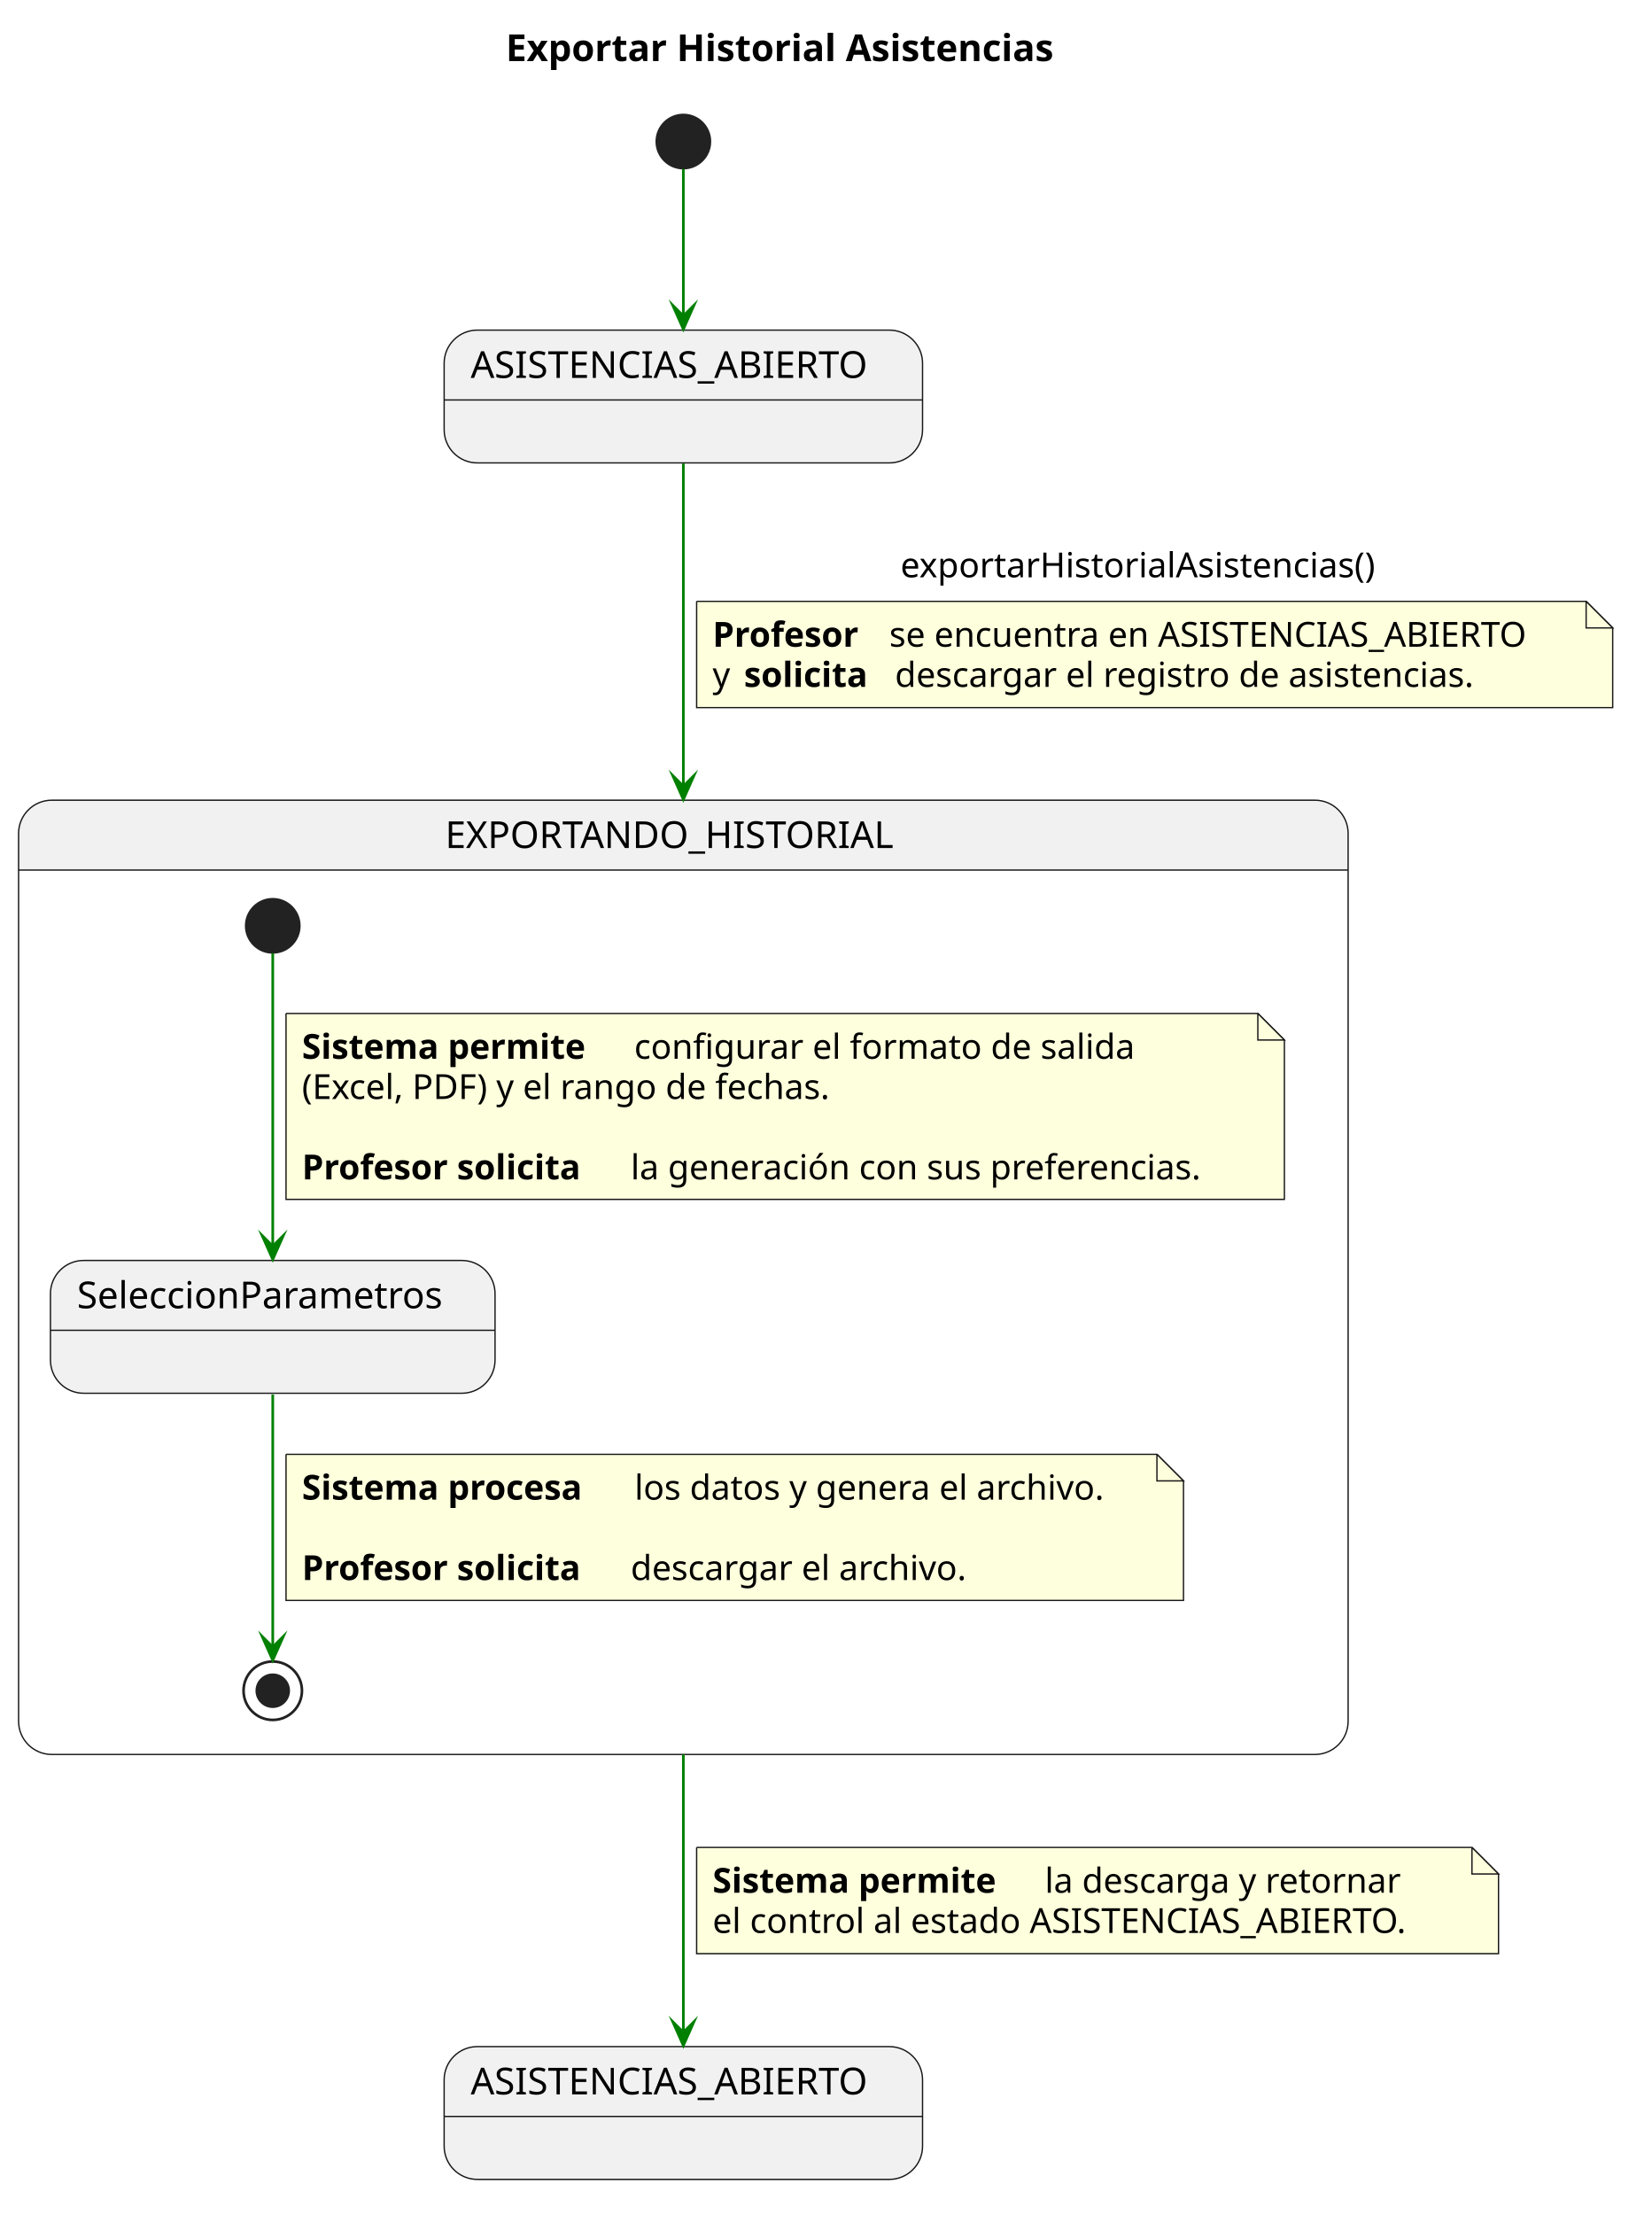
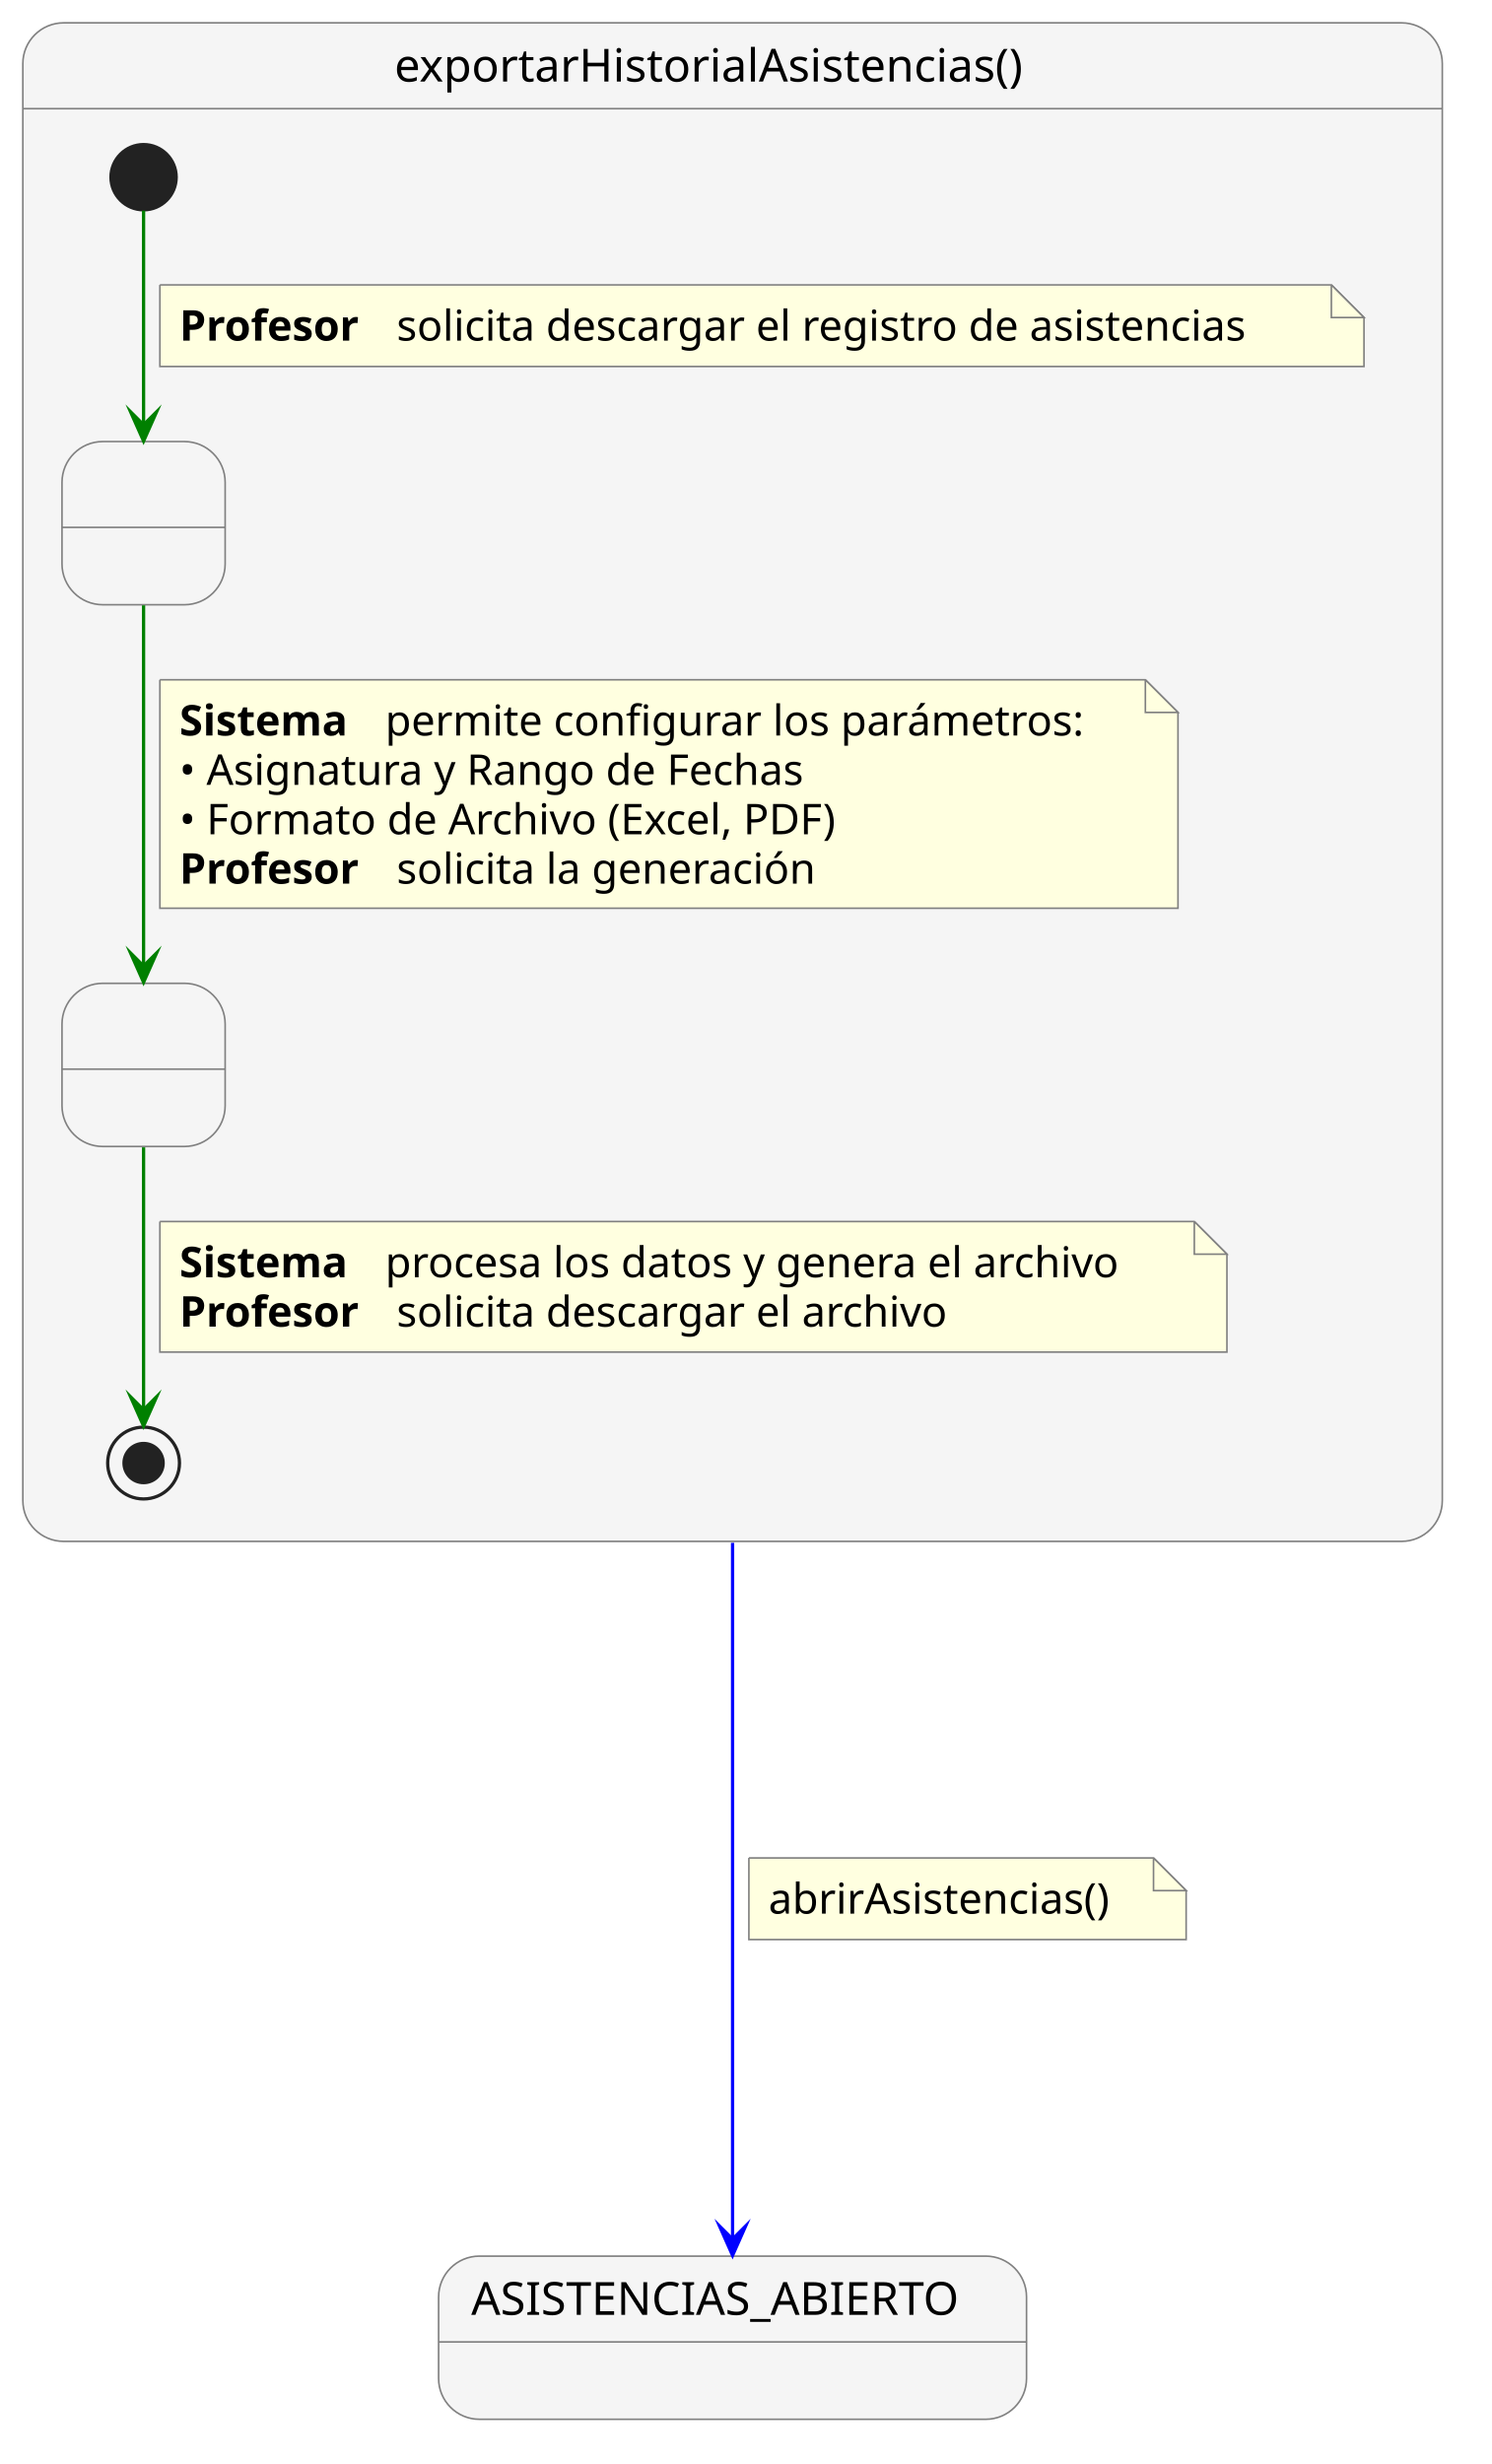
- <svg xmlns="http://www.w3.org/2000/svg" version="1.1" data-diagram-type="STATE" style="width:622px;height:834px;background:#FFFFFF;" width="622px" height="834px" viewBox="0 0 622 834" zoomAndPan="magnify" preserveAspectRatio="none" contentStyleType="text/css">
+ <svg xmlns="http://www.w3.org/2000/svg" version="1.1" data-diagram-type="STATE" style="width:457px;height:755px;background:#FFFFFF;" width="457px" height="755px" viewBox="0 0 457 755" zoomAndPan="magnify" preserveAspectRatio="none" contentStyleType="text/css">
  <defs />
-   <g>
-     <g class="title" data-source-line="1">
-       <text x="190.495" y="22.995" fill="#000000" font-size="14" lengthAdjust="spacing" textLength="234.37" font-weight="700" font-family="sans-serif">Exportar Historial Asistencias</text>
-     </g>
-     <g class="entity" data-qualified-name="ASISTENCIAS_ABIERTO_INICIAL" id="ent0001" data-source-line="4">
-       <rect x="167.27" y="124.297" width="180.173" height="50" fill="#F1F1F1" style="stroke:#181818;stroke-width:0.5;" rx="12.5" ry="12.5" />
-       <line x1="167.27" y1="150.594" x2="347.443" y2="150.594" style="stroke:#181818;stroke-width:0.5;" />
-       <text x="177.27" y="142.292" fill="#000000" font-size="14" lengthAdjust="spacing" textLength="160.173" font-family="sans-serif">ASISTENCIAS_ABIERTO</text>
-     </g>
-     <g class="entity" data-qualified-name="PROCESO_EXPORTACION_COMP" id="ent0002" data-source-line="5">
-       <path d="M19.5,301.297 L495.22,301.297 A12.5,12.5 0 0 1 507.72,313.797 L507.72,327.594 L7,327.594 L7,313.797 A12.5,12.5 0 0 1 19.5,301.297" fill="#F1F1F1" />
-       <rect x="7" y="301.297" width="500.72" height="359.297" fill="none" style="stroke:#181818;stroke-width:0.5;" rx="12.5" ry="12.5" />
-       <line x1="7" y1="327.594" x2="507.72" y2="327.594" style="stroke:#181818;stroke-width:0.5;" />
-       <text x="167.673" y="319.292" fill="#000000" font-size="14" lengthAdjust="spacing" textLength="179.375" font-family="sans-serif">EXPORTANDO_HISTORIAL</text>
-       <g class="entity" data-qualified-name="PROCESO_EXPORTACION_COMP.SeleccionParametros" id="ent0004" data-source-line="18">
-         <rect x="19" y="474.594" width="167.438" height="50" fill="#F1F1F1" style="stroke:#181818;stroke-width:0.5;" rx="12.5" ry="12.5" />
-         <line x1="19" y1="500.891" x2="186.438" y2="500.891" style="stroke:#181818;stroke-width:0.5;" />
-         <text x="29" y="492.589" fill="#000000" font-size="14" lengthAdjust="spacing" textLength="147.438" font-family="sans-serif">SeleccionParametros</text>
+   <g font-family="sans-serif" lengthAdjust="spacing">
+     <g class="entity" data-qualified-name="exportarHistorialAsistencias" id="ent0001" data-source-line="9">
+       <path d="M19.5,7 L429.5,7 A12.5,12.5 0 0 1 442,19.5 L442,33.297 L7,33.297 L7,19.5 A12.5,12.5 0 0 1 19.5,7" fill="#F5F5F5" />
+       <path d="M7,33.297 L442,33.297 L442,459.797 A12.5,12.5 0 0 1 429.5,472.297 L19.5,472.297 A12.5,12.5 0 0 1 7,459.797 L7,33.297" fill="#F5F5F5" />
+       <rect x="7" y="7" width="435" height="465.297" fill="none" style="stroke:#808080;stroke-width:0.5;" rx="12.5" ry="12.5" />
+       <line x1="7" y1="33.297" x2="442" y2="33.297" style="stroke:#808080;stroke-width:0.5;" />
+       <text x="120.888" y="24.995" fill="#000" font-size="14" textLength="207.225">exportarHistorialAsistencias()</text>
+       <g class="entity" data-qualified-name="exportarHistorialAsistencias.Paso1" id="ent0002" data-source-line="10">
+         <rect x="19" y="135.297" width="50" height="50" fill="#F5F5F5" style="stroke:#808080;stroke-width:0.5;" rx="12.5" ry="12.5" />
+         <line x1="19" y1="161.594" x2="69" y2="161.594" style="stroke:#808080;stroke-width:0.5;" />
+         <text x="41.775" y="153.292" fill="#000" font-size="14"> </text>
      </g>
-       <g class="start_entity" data-qualified-name="PROCESO_EXPORTACION_COMP..start.PROCESO_EXPORTACION_COMP" id="ent0008" data-source-line="20">
-         <ellipse cx="102.72" cy="348.594" rx="10" ry="10" fill="#222222" style="stroke:#222222;stroke-width:1;" />
+       <g class="entity" data-qualified-name="exportarHistorialAsistencias.Paso2" id="ent0003" data-source-line="11">
+         <rect x="19" y="301.297" width="50" height="50" fill="#F5F5F5" style="stroke:#808080;stroke-width:0.5;" rx="12.5" ry="12.5" />
+         <line x1="19" y1="327.594" x2="69" y2="327.594" style="stroke:#808080;stroke-width:0.5;" />
+         <text x="41.775" y="319.292" fill="#000" font-size="14"> </text>
      </g>
-       <g class="end_entity" data-qualified-name="PROCESO_EXPORTACION_COMP..end.PROCESO_EXPORTACION_COMP" id="ent0010" data-source-line="28">
-         <ellipse cx="102.72" cy="636.594" rx="11" ry="11" fill="none" style="stroke:#222222;stroke-width:1;" />
-         <ellipse cx="102.72" cy="636.594" rx="6" ry="6" fill="#222222" style="stroke:#222222;stroke-width:1;" />
+       <g class="start_entity" data-qualified-name="exportarHistorialAsistencias..start.exportarHistorialAsistencias" id="ent0005" data-source-line="13">
+         <ellipse cx="44" cy="54.297" rx="10" ry="10" fill="#222" style="stroke:#222;stroke-width:1;" />
      </g>
-       <g class="link" data-entity-1="ent0008" data-entity-2="ent0004" id="lnk9" data-source-line="20" data-link-type="dependency">
-         <path d="M102.72,358.914 C102.72,381.664 102.72,435.594 102.72,469.194" style="stroke:#008000;stroke-width:1;" fill="none" id="*start*PROCESO_EXPORTACION_COMP-to-SeleccionParametros" />
-         <polygon points="102.72,474.194,106.72,465.194,102.72,469.194,98.72,465.194,102.72,474.194" fill="#008000" style="stroke:#008000;stroke-width:1;stroke-linejoin:miter;stroke-miterlimit:10;" />
-         <path d="M107.72,381.594 L107.72,451.594 L483.72,451.594 L483.72,391.594 L473.72,381.594 L107.72,381.594" style="stroke:#181818;stroke-width:0.5;" fill="#FEFFDD" />
-         <path d="M473.72,381.594 L473.72,391.594 L483.72,391.594 L473.72,381.594" style="stroke:#181818;stroke-width:0.5;" fill="#FEFFDD" />
-         <text x="113.72" y="398.661" fill="#000000" font-size="13" lengthAdjust="spacing" textLength="120.999" font-weight="700" font-family="sans-serif">Sistema permite</text>
-         <text x="238.851" y="398.661" fill="#000000" font-size="13" lengthAdjust="spacing" textLength="200.802" font-family="sans-serif">configurar el formato de salida</text>
-         <text x="113.72" y="413.793" fill="#000000" font-size="13" lengthAdjust="spacing" textLength="219.204" font-family="sans-serif">(Excel, PDF) y el rango de fechas.</text>
-         <text x="113.72" y="428.926" fill="#000000" font-size="13" lengthAdjust="spacing" textLength="4.132" font-family="sans-serif"> </text>
-         <text x="113.72" y="444.059" fill="#000000" font-size="13" lengthAdjust="spacing" textLength="119.679" font-weight="700" font-family="sans-serif">Profesor solicita</text>
-         <text x="237.531" y="444.059" fill="#000000" font-size="13" lengthAdjust="spacing" textLength="231.366" font-family="sans-serif">la generación con sus preferencias.</text>
+       <g class="end_entity" data-qualified-name="exportarHistorialAsistencias..end.exportarHistorialAsistencias" id="ent0008" data-source-line="26">
+         <ellipse cx="44" cy="448.297" rx="11" ry="11" fill="none" style="stroke:#222;stroke-width:1;" />
+         <ellipse cx="44" cy="448.297" rx="6" ry="6" fill="#222" style="stroke:#222;stroke-width:1;" />
      </g>
-       <g class="link" data-entity-1="ent0004" data-entity-2="ent0010" id="lnk11" data-source-line="28" data-link-type="dependency">
-         <path d="M102.72,525.044 C102.72,554.824 102.72,598.804 102.72,620.134" style="stroke:#008000;stroke-width:1;" fill="none" id="SeleccionParametros-to-*end*PROCESO_EXPORTACION_COMP" />
-         <polygon points="102.72,625.134,106.72,616.134,102.72,620.134,98.72,616.134,102.72,625.134" fill="#008000" style="stroke:#008000;stroke-width:1;stroke-linejoin:miter;stroke-miterlimit:10;" />
-         <path d="M107.72,547.594 L107.72,602.594 L445.72,602.594 L445.72,557.594 L435.72,547.594 L107.72,547.594" style="stroke:#181818;stroke-width:0.5;" fill="#FEFFDD" />
-         <path d="M435.72,547.594 L435.72,557.594 L445.72,557.594 L435.72,547.594" style="stroke:#181818;stroke-width:0.5;" fill="#FEFFDD" />
-         <text x="113.72" y="564.661" fill="#000000" font-size="13" lengthAdjust="spacing" textLength="121.113" font-weight="700" font-family="sans-serif">Sistema procesa</text>
-         <text x="238.966" y="564.661" fill="#000000" font-size="13" lengthAdjust="spacing" textLength="192.232" font-family="sans-serif">los datos y genera el archivo.</text>
-         <text x="113.72" y="579.793" fill="#000000" font-size="13" lengthAdjust="spacing" textLength="4.132" font-family="sans-serif"> </text>
-         <text x="113.72" y="594.926" fill="#000000" font-size="13" lengthAdjust="spacing" textLength="119.679" font-weight="700" font-family="sans-serif">Profesor solicita</text>
-         <text x="237.531" y="594.926" fill="#000000" font-size="13" lengthAdjust="spacing" textLength="137.008" font-family="sans-serif">descargar el archivo.</text>
+       <g class="link" data-entity-1="ent0005" data-entity-2="ent0002" id="lnk6" data-source-line="13" data-link-type="dependency">
+         <path d="M44,64.527 C44,80.237 44,107.657 44,130.167" style="stroke:#008000;stroke-width:1;" fill="none" id="*start*exportarHistorialAsistencias-to-Paso1" />
+         <polygon points="44,135.167,48,126.167,44,130.167,40,126.167,44,135.167" fill="#008000" style="stroke:#008000;stroke-width:1;stroke-linejoin:miter;stroke-miterlimit:10;" />
+         <path d="M49,87.297 L49,112.297 L418,112.297 L418,97.297 L408,87.297 L49,87.297" style="stroke:#808080;stroke-width:0.5;" fill="#FFFFE0" />
+         <path d="M408,87.297 L408,97.297 L418,97.297 L408,87.297" style="stroke:#808080;stroke-width:0.5;" fill="#FFFFE0" />
+         <text x="55" y="104.364" fill="#000" font-size="13" textLength="62.423" font-weight="700">Profesor</text>
+         <text x="121.555" y="104.364" fill="#000" font-size="13" textLength="281.671">solicita descargar el registro de asistencias</text>
+       </g>
+       <g class="link" data-entity-1="ent0002" data-entity-2="ent0003" id="lnk7" data-source-line="18" data-link-type="dependency">
+         <path d="M44,185.497 C44,216.507 44,264.947 44,295.997" style="stroke:#008000;stroke-width:1;" fill="none" id="Paso1-to-Paso2" />
+         <polygon points="44,300.997,48,291.997,44,295.997,40,291.997,44,300.997" fill="#008000" style="stroke:#008000;stroke-width:1;stroke-linejoin:miter;stroke-miterlimit:10;" />
+         <path d="M49,208.297 L49,278.297 L361,278.297 L361,218.297 L351,208.297 L49,208.297" style="stroke:#808080;stroke-width:0.5;" fill="#FFFFE0" />
+         <path d="M351,208.297 L351,218.297 L361,218.297 L351,208.297" style="stroke:#808080;stroke-width:0.5;" fill="#FFFFE0" />
+         <text x="55" y="225.364" fill="#000" font-size="13" textLength="58.906" font-weight="700">Sistema</text>
+         <text x="118.039" y="225.364" fill="#000" font-size="13" textLength="228.116">permite configurar los parámetros:</text>
+         <text x="55" y="240.497" fill="#000" font-size="13" textLength="209.701">• Asignatura y Rango de Fechas</text>
+         <text x="55" y="255.629" fill="#000" font-size="13" textLength="222.187">• Formato de Archivo (Excel, PDF)</text>
+         <text x="55" y="270.762" fill="#000" font-size="13" textLength="62.423" font-weight="700">Profesor</text>
+         <text x="121.555" y="270.762" fill="#000" font-size="13" textLength="138.366">solicita la generación</text>
+       </g>
+       <g class="link" data-entity-1="ent0003" data-entity-2="ent0008" id="lnk9" data-source-line="26" data-link-type="dependency">
+         <path d="M44,351.577 C44,377.747 44,413.147 44,431.977" style="stroke:#008000;stroke-width:1;" fill="none" id="Paso2-to-*end*exportarHistorialAsistencias" />
+         <polygon points="44,436.977,48,427.977,44,431.977,40,427.977,44,436.977" fill="#008000" style="stroke:#008000;stroke-width:1;stroke-linejoin:miter;stroke-miterlimit:10;" />
+         <path d="M49,374.297 L49,414.297 L376,414.297 L376,384.297 L366,374.297 L49,374.297" style="stroke:#808080;stroke-width:0.5;" fill="#FFFFE0" />
+         <path d="M366,374.297 L366,384.297 L376,384.297 L366,374.297" style="stroke:#808080;stroke-width:0.5;" fill="#FFFFE0" />
+         <text x="55" y="391.364" fill="#000" font-size="13" textLength="58.906" font-weight="700">Sistema</text>
+         <text x="118.039" y="391.364" fill="#000" font-size="13" textLength="243.667">procesa los datos y genera el archivo</text>
+         <text x="55" y="406.497" fill="#000" font-size="13" textLength="62.423" font-weight="700">Profesor</text>
+         <text x="121.555" y="406.497" fill="#000" font-size="13" textLength="182.781">solicita descargar el archivo</text>
      </g>
    </g>
-     <g class="entity" data-qualified-name="ASISTENCIAS_ABIERTO_FINAL" id="ent0003" data-source-line="6">
-       <rect x="167.27" y="770.597" width="180.173" height="50" fill="#F1F1F1" style="stroke:#181818;stroke-width:0.5;" rx="12.5" ry="12.5" />
-       <line x1="167.27" y1="796.894" x2="347.443" y2="796.894" style="stroke:#181818;stroke-width:0.5;" />
-       <text x="177.27" y="788.592" fill="#000000" font-size="14" lengthAdjust="spacing" textLength="160.173" font-family="sans-serif">ASISTENCIAS_ABIERTO</text>
+     <g class="entity" data-qualified-name="ASISTENCIAS_ABIERTO" id="ent0004" data-source-line="33">
+       <rect x="134.41" y="691.3" width="180.173" height="50" fill="#F5F5F5" style="stroke:#808080;stroke-width:0.5;" rx="12.5" ry="12.5" />
+       <line x1="134.41" y1="717.597" x2="314.583" y2="717.597" style="stroke:#808080;stroke-width:0.5;" />
+       <text x="144.41" y="709.295" fill="#000" font-size="14" textLength="160.173">ASISTENCIAS_ABIERTO</text>
    </g>
-     <g class="start_entity" data-qualified-name=".start." id="ent0005" data-source-line="8">
-       <ellipse cx="257.36" cy="53.297" rx="10" ry="10" fill="#222222" style="stroke:#222222;stroke-width:1;" />
-     </g>
-     <g class="link" data-entity-1="ent0005" data-entity-2="ent0001" id="lnk6" data-source-line="8" data-link-type="dependency">
-       <path d="M257.36,63.657 C257.36,77.587 257.36,99.257 257.36,118.947" style="stroke:#008000;stroke-width:1;" fill="none" id="*start*-to-ASISTENCIAS_ABIERTO_INICIAL" />
-       <polygon points="257.36,123.947,261.36,114.947,257.36,118.947,253.36,114.947,257.36,123.947" fill="#008000" style="stroke:#008000;stroke-width:1;stroke-linejoin:miter;stroke-miterlimit:10;" />
-     </g>
-     <g class="link" data-entity-1="ent0001" data-entity-2="ent0002" id="lnk7" data-source-line="10" data-link-type="dependency">
-       <path d="M257.36,174.537 C257.36,202.417 257.36,245.837 257.36,296.017" style="stroke:#008000;stroke-width:1;" fill="none" id="ASISTENCIAS_ABIERTO_INICIAL-to-PROCESO_EXPORTACION_COMP" />
-       <polygon points="257.36,301.017,261.36,292.017,257.36,296.017,253.36,292.017,257.36,301.017" fill="#008000" style="stroke:#008000;stroke-width:1;stroke-linejoin:miter;stroke-miterlimit:10;" />
-       <text x="339.13" y="217.364" fill="#000000" font-size="13" lengthAdjust="spacing" textLength="192.423" font-family="sans-serif">exportarHistorialAsistencias()</text>
-       <path d="M262.36,226.43 L262.36,266.43 L607.36,266.43 L607.36,236.43 L597.36,226.43 L262.36,226.43" style="stroke:#181818;stroke-width:0.5;" fill="#FEFFDD" />
-       <path d="M597.36,226.43 L597.36,236.43 L607.36,236.43 L597.36,226.43" style="stroke:#181818;stroke-width:0.5;" fill="#FEFFDD" />
-       <text x="268.36" y="243.497" fill="#000000" font-size="13" lengthAdjust="spacing" textLength="62.423" font-weight="700" font-family="sans-serif">Profesor</text>
-       <text x="334.915" y="243.497" fill="#000000" font-size="13" lengthAdjust="spacing" textLength="258.407" font-family="sans-serif">se encuentra en ASISTENCIAS_ABIERTO</text>
-       <text x="268.36" y="258.629" fill="#000000" font-size="13" lengthAdjust="spacing" textLength="7.693" font-family="sans-serif">y</text>
-       <text x="280.186" y="258.629" fill="#000000" font-size="13" lengthAdjust="spacing" textLength="52.73" font-weight="700" font-family="sans-serif">solicita</text>
-       <text x="337.048" y="258.629" fill="#000000" font-size="13" lengthAdjust="spacing" textLength="235.898" font-family="sans-serif">descargar el registro de asistencias.</text>
-     </g>
-     <g class="link" data-entity-1="ent0002" data-entity-2="ent0003" id="lnk12" data-source-line="36" data-link-type="dependency">
-       <path d="M257.36,660.647 C257.36,704.147 257.36,740.277 257.36,765.207" style="stroke:#008000;stroke-width:1;" fill="none" id="PROCESO_EXPORTACION_COMP-to-ASISTENCIAS_ABIERTO_FINAL" />
-       <polygon points="257.36,770.207,261.36,761.207,257.36,765.207,253.36,761.207,257.36,770.207" fill="#008000" style="stroke:#008000;stroke-width:1;stroke-linejoin:miter;stroke-miterlimit:10;" />
-       <path d="M262.36,695.597 L262.36,735.597 L564.36,735.597 L564.36,705.597 L554.36,695.597 L262.36,695.597" style="stroke:#181818;stroke-width:0.5;" fill="#FEFFDD" />
-       <path d="M554.36,695.597 L554.36,705.597 L564.36,705.597 L554.36,695.597" style="stroke:#181818;stroke-width:0.5;" fill="#FEFFDD" />
-       <text x="268.36" y="712.664" fill="#000000" font-size="13" lengthAdjust="spacing" textLength="120.999" font-weight="700" font-family="sans-serif">Sistema permite</text>
-       <text x="393.491" y="712.664" fill="#000000" font-size="13" lengthAdjust="spacing" textLength="144.657" font-family="sans-serif">la descarga y retornar</text>
-       <text x="268.36" y="727.797" fill="#000000" font-size="13" lengthAdjust="spacing" textLength="281.969" font-family="sans-serif">el control al estado ASISTENCIAS_ABIERTO.</text>
+     <g class="link" data-entity-1="ent0001" data-entity-2="ent0004" id="lnk10" data-source-line="35" data-link-type="dependency">
+       <path d="M224.5,472.76 C224.5,560.69 224.5,644.58 224.5,686.1" style="stroke:#00F;stroke-width:1;" fill="none" id="exportarHistorialAsistencias-to-ASISTENCIAS_ABIERTO" />
+       <polygon points="224.5,691.1,228.5,682.1,224.5,686.1,220.5,682.1,224.5,691.1" fill="#00F" style="stroke:#00F;stroke-width:1;stroke-linejoin:miter;stroke-miterlimit:10;" />
+       <path d="M229.5,569.3 L229.5,594.3 L363.5,594.3 L363.5,579.3 L353.5,569.3 L229.5,569.3" style="stroke:#808080;stroke-width:0.5;" fill="#FFFFE0" />
+       <path d="M353.5,569.3 L353.5,579.3 L363.5,579.3 L353.5,569.3" style="stroke:#808080;stroke-width:0.5;" fill="#FFFFE0" />
+       <text x="235.5" y="586.367" fill="#000" font-size="13" textLength="113.547">abrirAsistencias()</text>
    </g>
  </g>
</svg>
